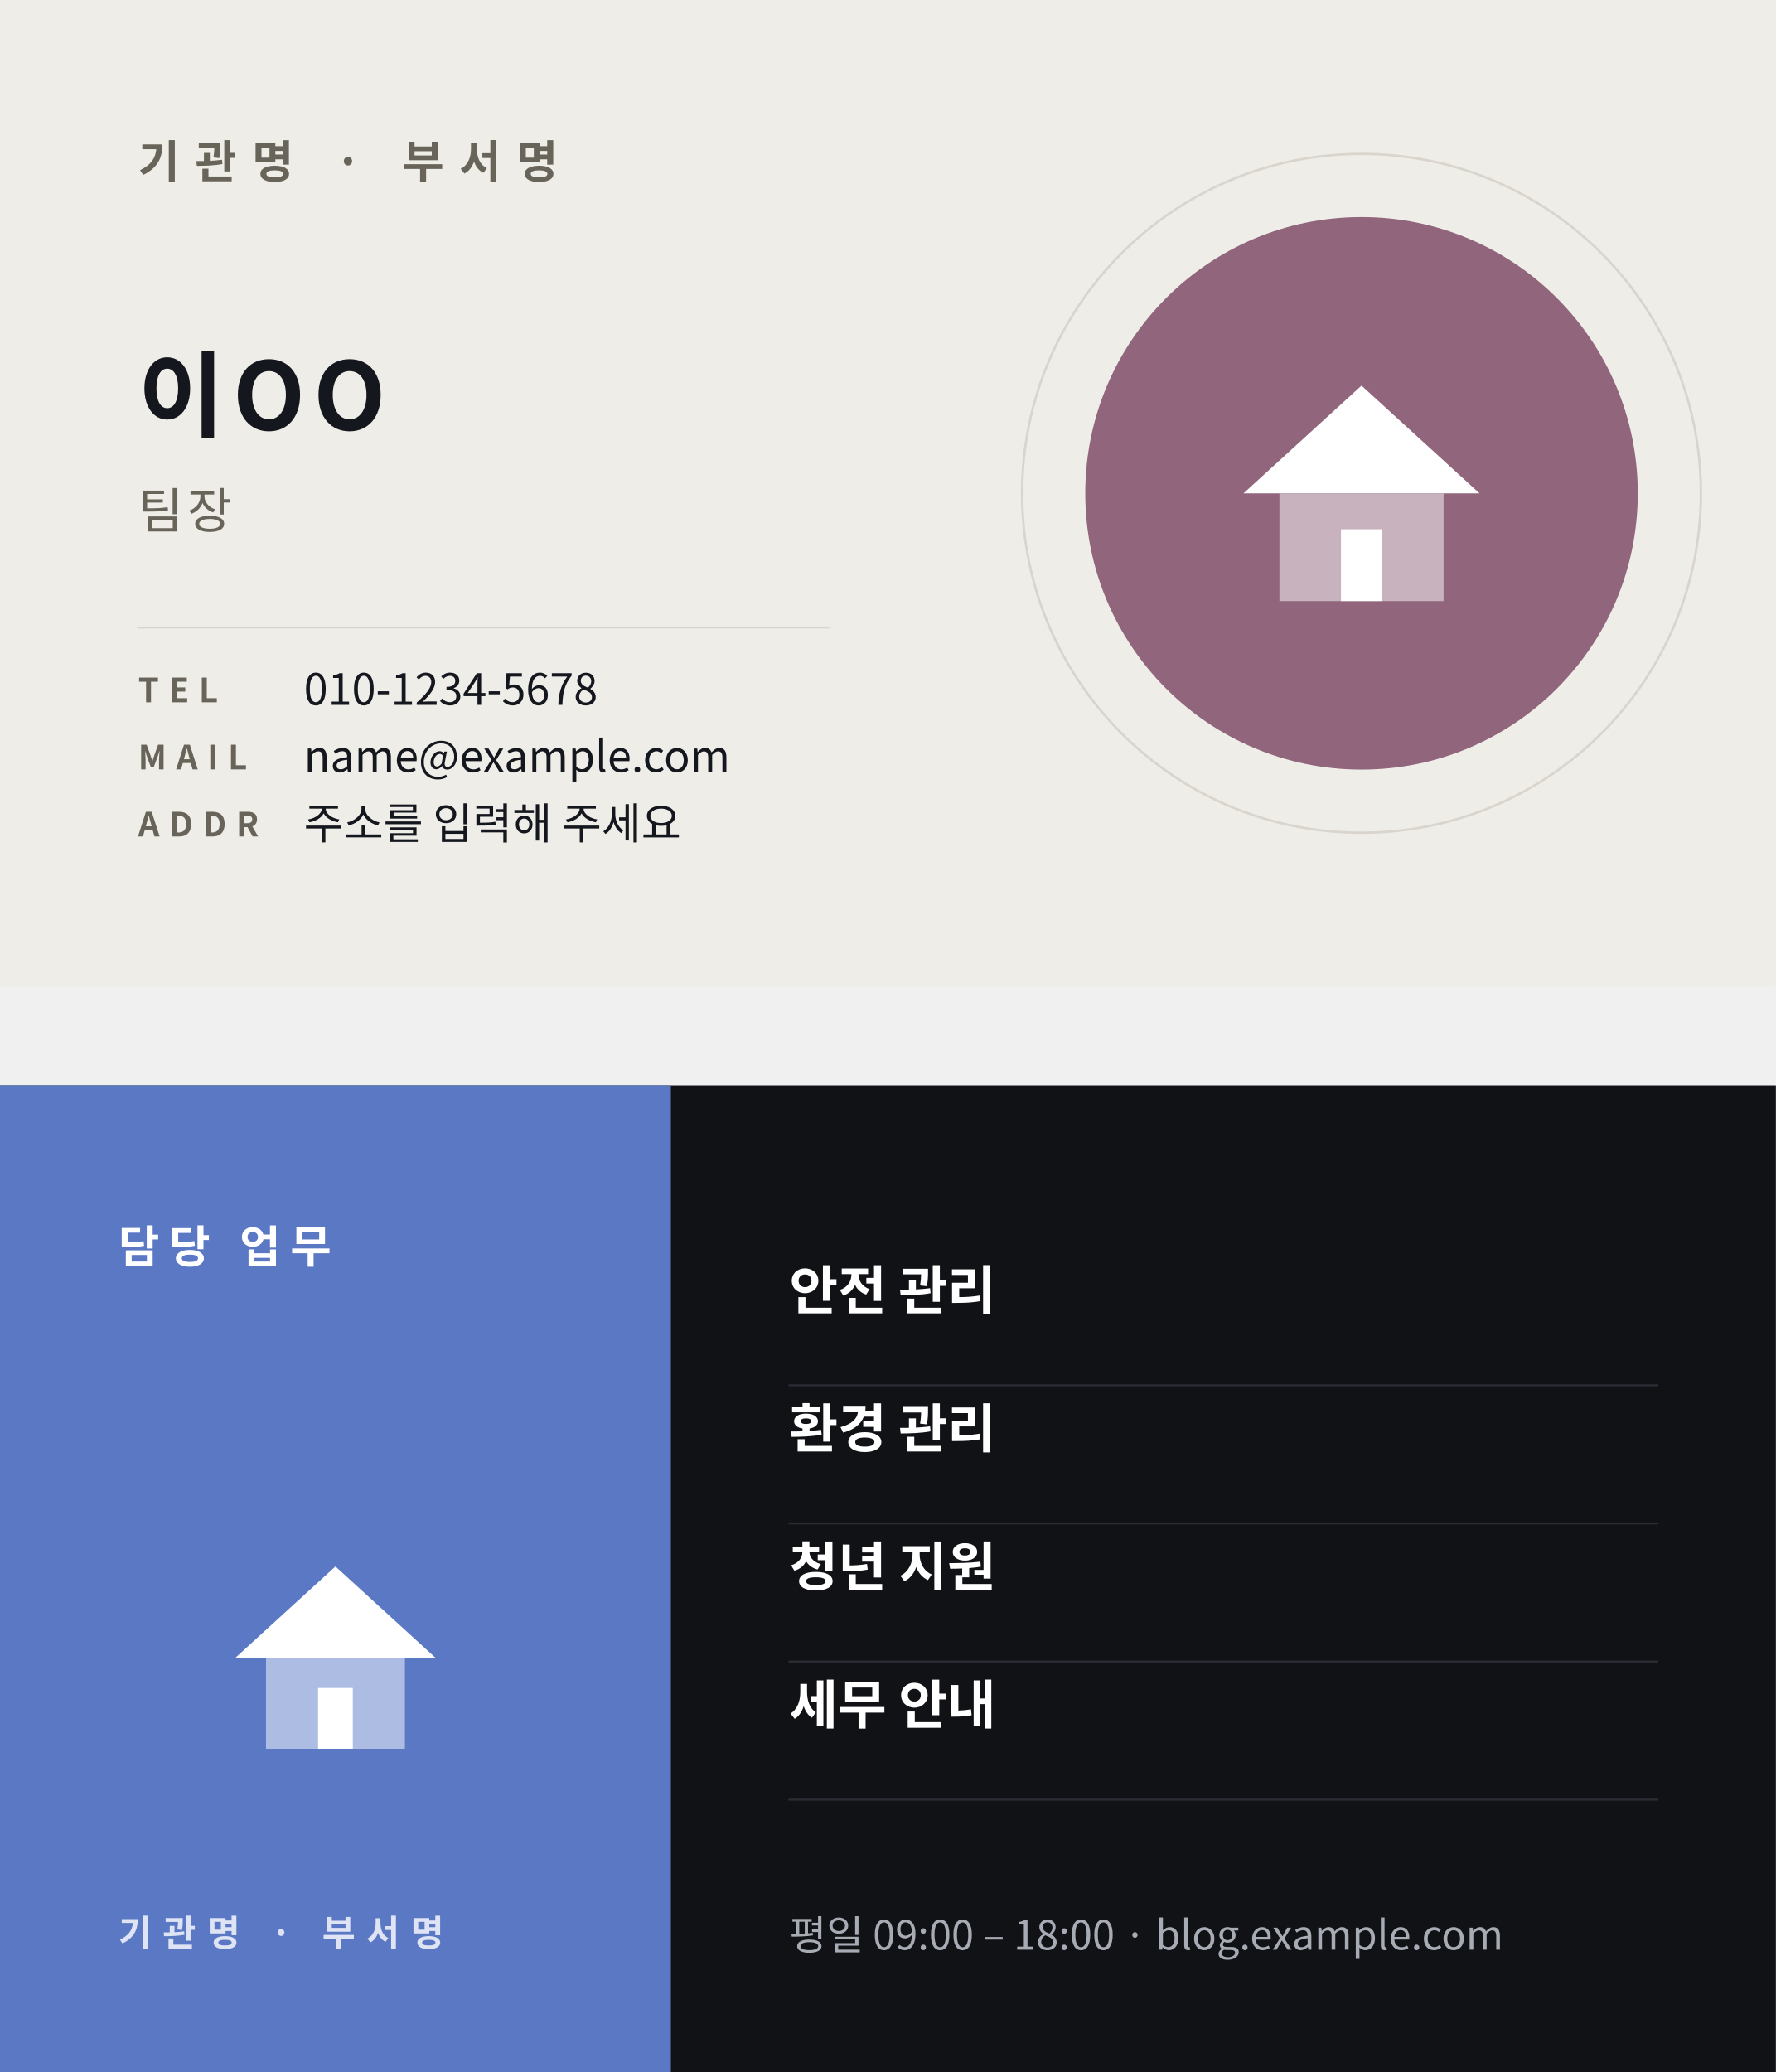
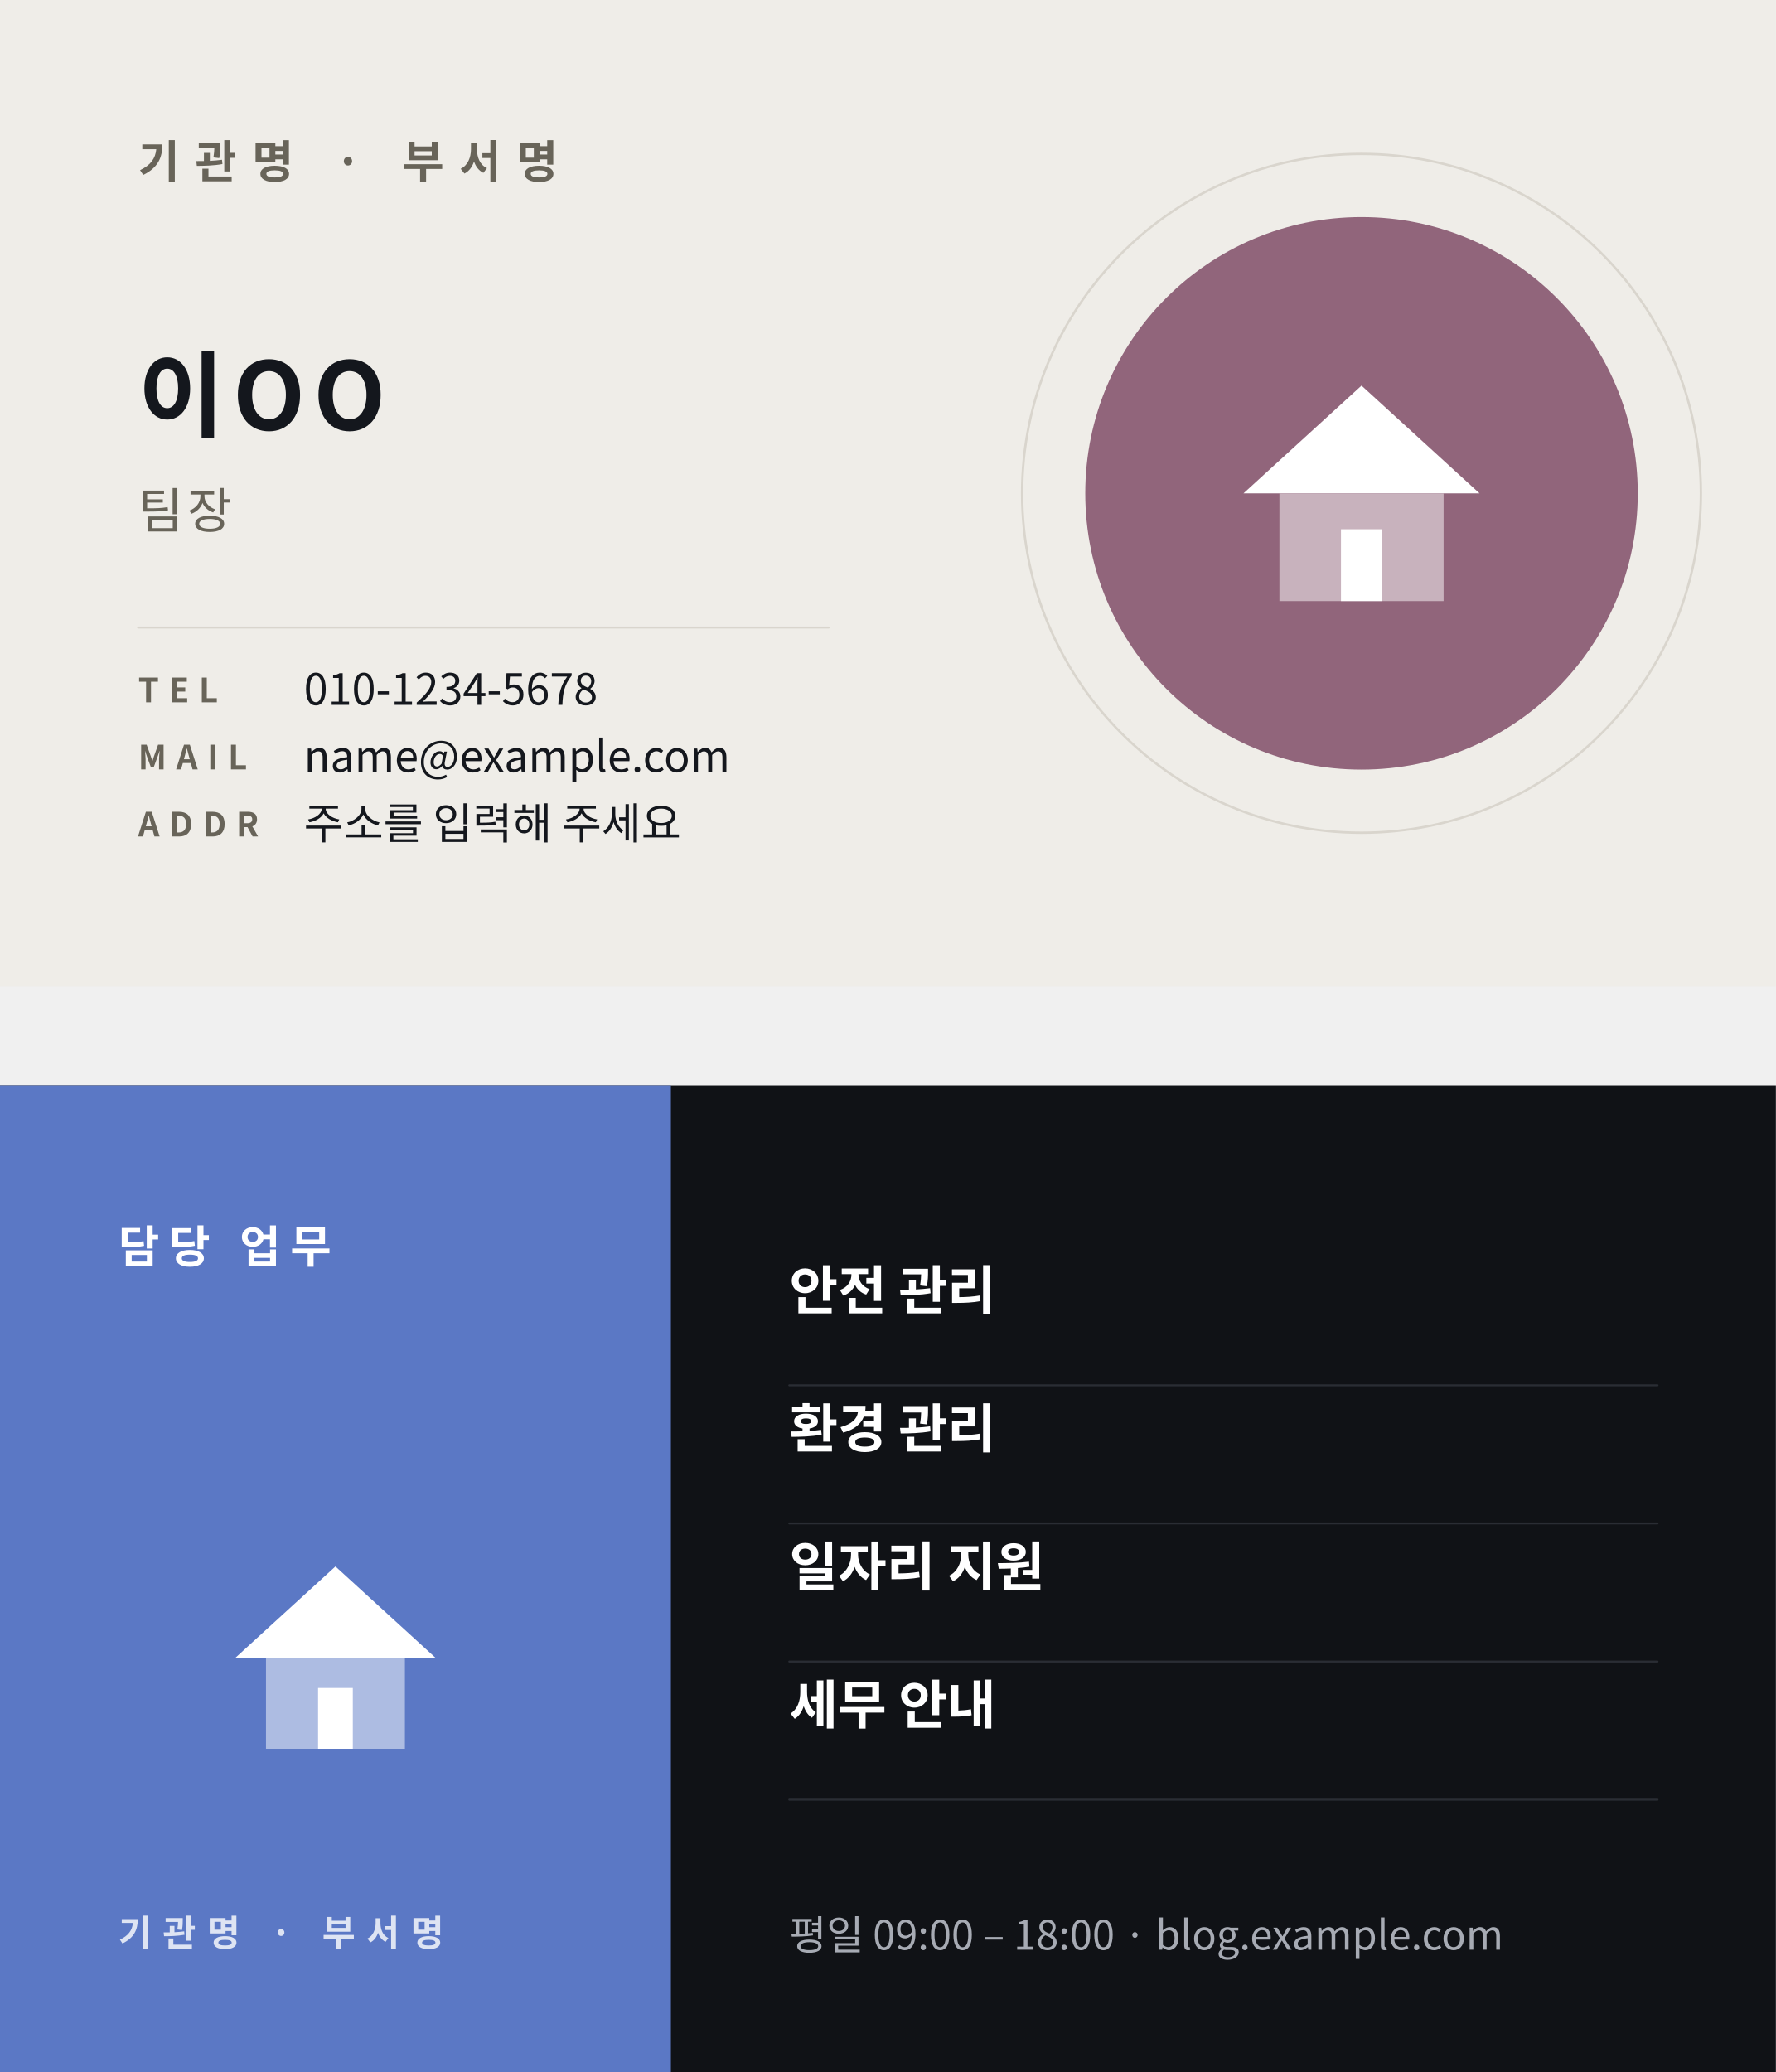
<svg xmlns="http://www.w3.org/2000/svg" width="90mm" height="105mm" viewBox="0 0 900 1050">
  <g id="front">
    <rect width="900" height="500" fill="#EFEDE8" />
    <ellipse cx="690" cy="250" rx="140" ry="140" fill="#91657B" />
    <ellipse cx="690" cy="250" rx="172" ry="172" fill="none" stroke="#D9D5CD" stroke-width="1.2" stroke-linejoin="round" />
    <polygon points="630.2,250 690,195.4 749.8,250" fill="#FFFFFF" />
    <rect x="648.4" y="250" width="83.2" height="54.6" fill="#C8B2BD" />
    <rect x="679.6" y="268.2" width="20.8" height="36.4" fill="#FFFFFF" />
    <text font-family="Pretendard,'Noto Sans KR','Noto Sans CJK KR','Malgun Gothic','Apple SD Gothic Neo',sans-serif" font-size="22.9" font-weight="700" fill="#686459" text-anchor="start" letter-spacing="7.8">
      <tspan x="70" y="90.2">기관명 · 부서명</tspan>
    </text>
    <text font-family="Pretendard,'Noto Sans KR','Noto Sans CJK KR','Malgun Gothic','Apple SD Gothic Neo',sans-serif" font-size="47.6" font-weight="700" fill="#14171D" text-anchor="start" letter-spacing="4.2">
      <tspan x="70" y="217.9">이OO</tspan>
    </text>
    <text font-family="Pretendard,'Noto Sans KR','Noto Sans CJK KR','Malgun Gothic','Apple SD Gothic Neo',sans-serif" font-size="24.7" font-weight="400" fill="#686459" text-anchor="start" letter-spacing="2.1">
      <tspan x="70" y="267.7">팀장</tspan>
    </text>
    <line x1="70" y1="318" x2="420" y2="318" stroke="#D9D5CD" stroke-width="1" stroke-linecap="round" />
    <text font-family="Pretendard,'Noto Sans KR','Noto Sans CJK KR','Malgun Gothic','Apple SD Gothic Neo',sans-serif" font-size="16.9" font-weight="700" fill="#686459" text-anchor="start" letter-spacing="4.9">
      <tspan x="70" y="355.9">TEL</tspan>
    </text>
    <text font-family="Pretendard,'Noto Sans KR','Noto Sans CJK KR','Malgun Gothic','Apple SD Gothic Neo',sans-serif" font-size="21.9" font-weight="400" fill="#14171D" text-anchor="start">
      <tspan x="154" y="357.2">010-1234-5678</tspan>
    </text>
    <text font-family="Pretendard,'Noto Sans KR','Noto Sans CJK KR','Malgun Gothic','Apple SD Gothic Neo',sans-serif" font-size="16.9" font-weight="700" fill="#686459" text-anchor="start" letter-spacing="4.9">
      <tspan x="70" y="389.9">MAIL</tspan>
    </text>
    <text font-family="Pretendard,'Noto Sans KR','Noto Sans CJK KR','Malgun Gothic','Apple SD Gothic Neo',sans-serif" font-size="21.9" font-weight="400" fill="#14171D" text-anchor="start">
      <tspan x="154" y="391.2">name@example.com</tspan>
    </text>
    <text font-family="Pretendard,'Noto Sans KR','Noto Sans CJK KR','Malgun Gothic','Apple SD Gothic Neo',sans-serif" font-size="16.9" font-weight="700" fill="#686459" text-anchor="start" letter-spacing="4.9">
      <tspan x="70" y="423.9">ADDR</tspan>
    </text>
    <text font-family="Pretendard,'Noto Sans KR','Noto Sans CJK KR','Malgun Gothic','Apple SD Gothic Neo',sans-serif" font-size="21.9" font-weight="400" fill="#14171D" text-anchor="start">
      <tspan x="154" y="425.2">주소를 입력해 주세요</tspan>
    </text>
  </g>
  <g id="back" transform="translate(0 550)">
    <rect width="900" height="500" fill="#101216" />
    <rect x="0" y="0" width="340" height="500" fill="#5B78C5" />
    <text font-family="Pretendard,'Noto Sans KR','Noto Sans CJK KR','Malgun Gothic','Apple SD Gothic Neo',sans-serif" font-size="22.6" font-weight="700" fill="#FFFFFF" text-anchor="start" letter-spacing="4.9">
      <tspan x="60" y="89.9">담당 업무</tspan>
    </text>
    <polygon points="119.4,290 170,243.8 220.6,290" fill="#FFFFFF" />
    <rect x="134.8" y="290" width="70.4" height="46.2" fill="#ADBCE2" />
    <rect x="161.2" y="305.4" width="17.6" height="30.8" fill="#FFFFFF" />
    <text font-family="Pretendard,'Noto Sans KR','Noto Sans CJK KR','Malgun Gothic','Apple SD Gothic Neo',sans-serif" font-size="18.3" font-weight="700" fill="#FFFFFF" text-anchor="start" letter-spacing="5.6" opacity="0.8">
      <tspan x="60" y="436.1">기관명 · 부서명</tspan>
    </text>
    <text font-family="Pretendard,'Noto Sans KR','Noto Sans CJK KR','Malgun Gothic','Apple SD Gothic Neo',sans-serif" font-size="26.8" font-weight="700" fill="#FFFFFF" text-anchor="start">
      <tspan x="400" y="113.6">안전 관리</tspan>
    </text>
    <line x1="400" y1="152" x2="840" y2="152" stroke="#2A2D34" stroke-width="1" stroke-linecap="round" />
    <text font-family="Pretendard,'Noto Sans KR','Noto Sans CJK KR','Malgun Gothic','Apple SD Gothic Neo',sans-serif" font-size="26.8" font-weight="700" fill="#FFFFFF" text-anchor="start">
      <tspan x="400" y="183.6">환경 관리</tspan>
    </text>
    <line x1="400" y1="222" x2="840" y2="222" stroke="#2A2D34" stroke-width="1" stroke-linecap="round" />
    <text font-family="Pretendard,'Noto Sans KR','Noto Sans CJK KR','Malgun Gothic','Apple SD Gothic Neo',sans-serif" font-size="26.8" font-weight="700" fill="#FFFFFF" text-anchor="start">
-       <tspan x="400" y="253.6">청년 지원</tspan>
+       <tspan x="400" y="253.6">일자리 지원</tspan>
    </text>
    <line x1="400" y1="292" x2="840" y2="292" stroke="#2A2D34" stroke-width="1" stroke-linecap="round" />
    <text font-family="Pretendard,'Noto Sans KR','Noto Sans CJK KR','Malgun Gothic','Apple SD Gothic Neo',sans-serif" font-size="26.8" font-weight="700" fill="#FFFFFF" text-anchor="start">
      <tspan x="400" y="323.6">세무 안내</tspan>
    </text>
    <line x1="400" y1="362" x2="840" y2="362" stroke="#2A2D34" stroke-width="1" stroke-linecap="round" />
    <text font-family="Pretendard,'Noto Sans KR','Noto Sans CJK KR','Malgun Gothic','Apple SD Gothic Neo',sans-serif" font-size="20.5" font-weight="400" fill="#A7ABB4" text-anchor="start">
      <tspan x="400" y="438">평일 09:00 – 18:00   ·   blog.example.com</tspan>
    </text>
  </g>
</svg>
